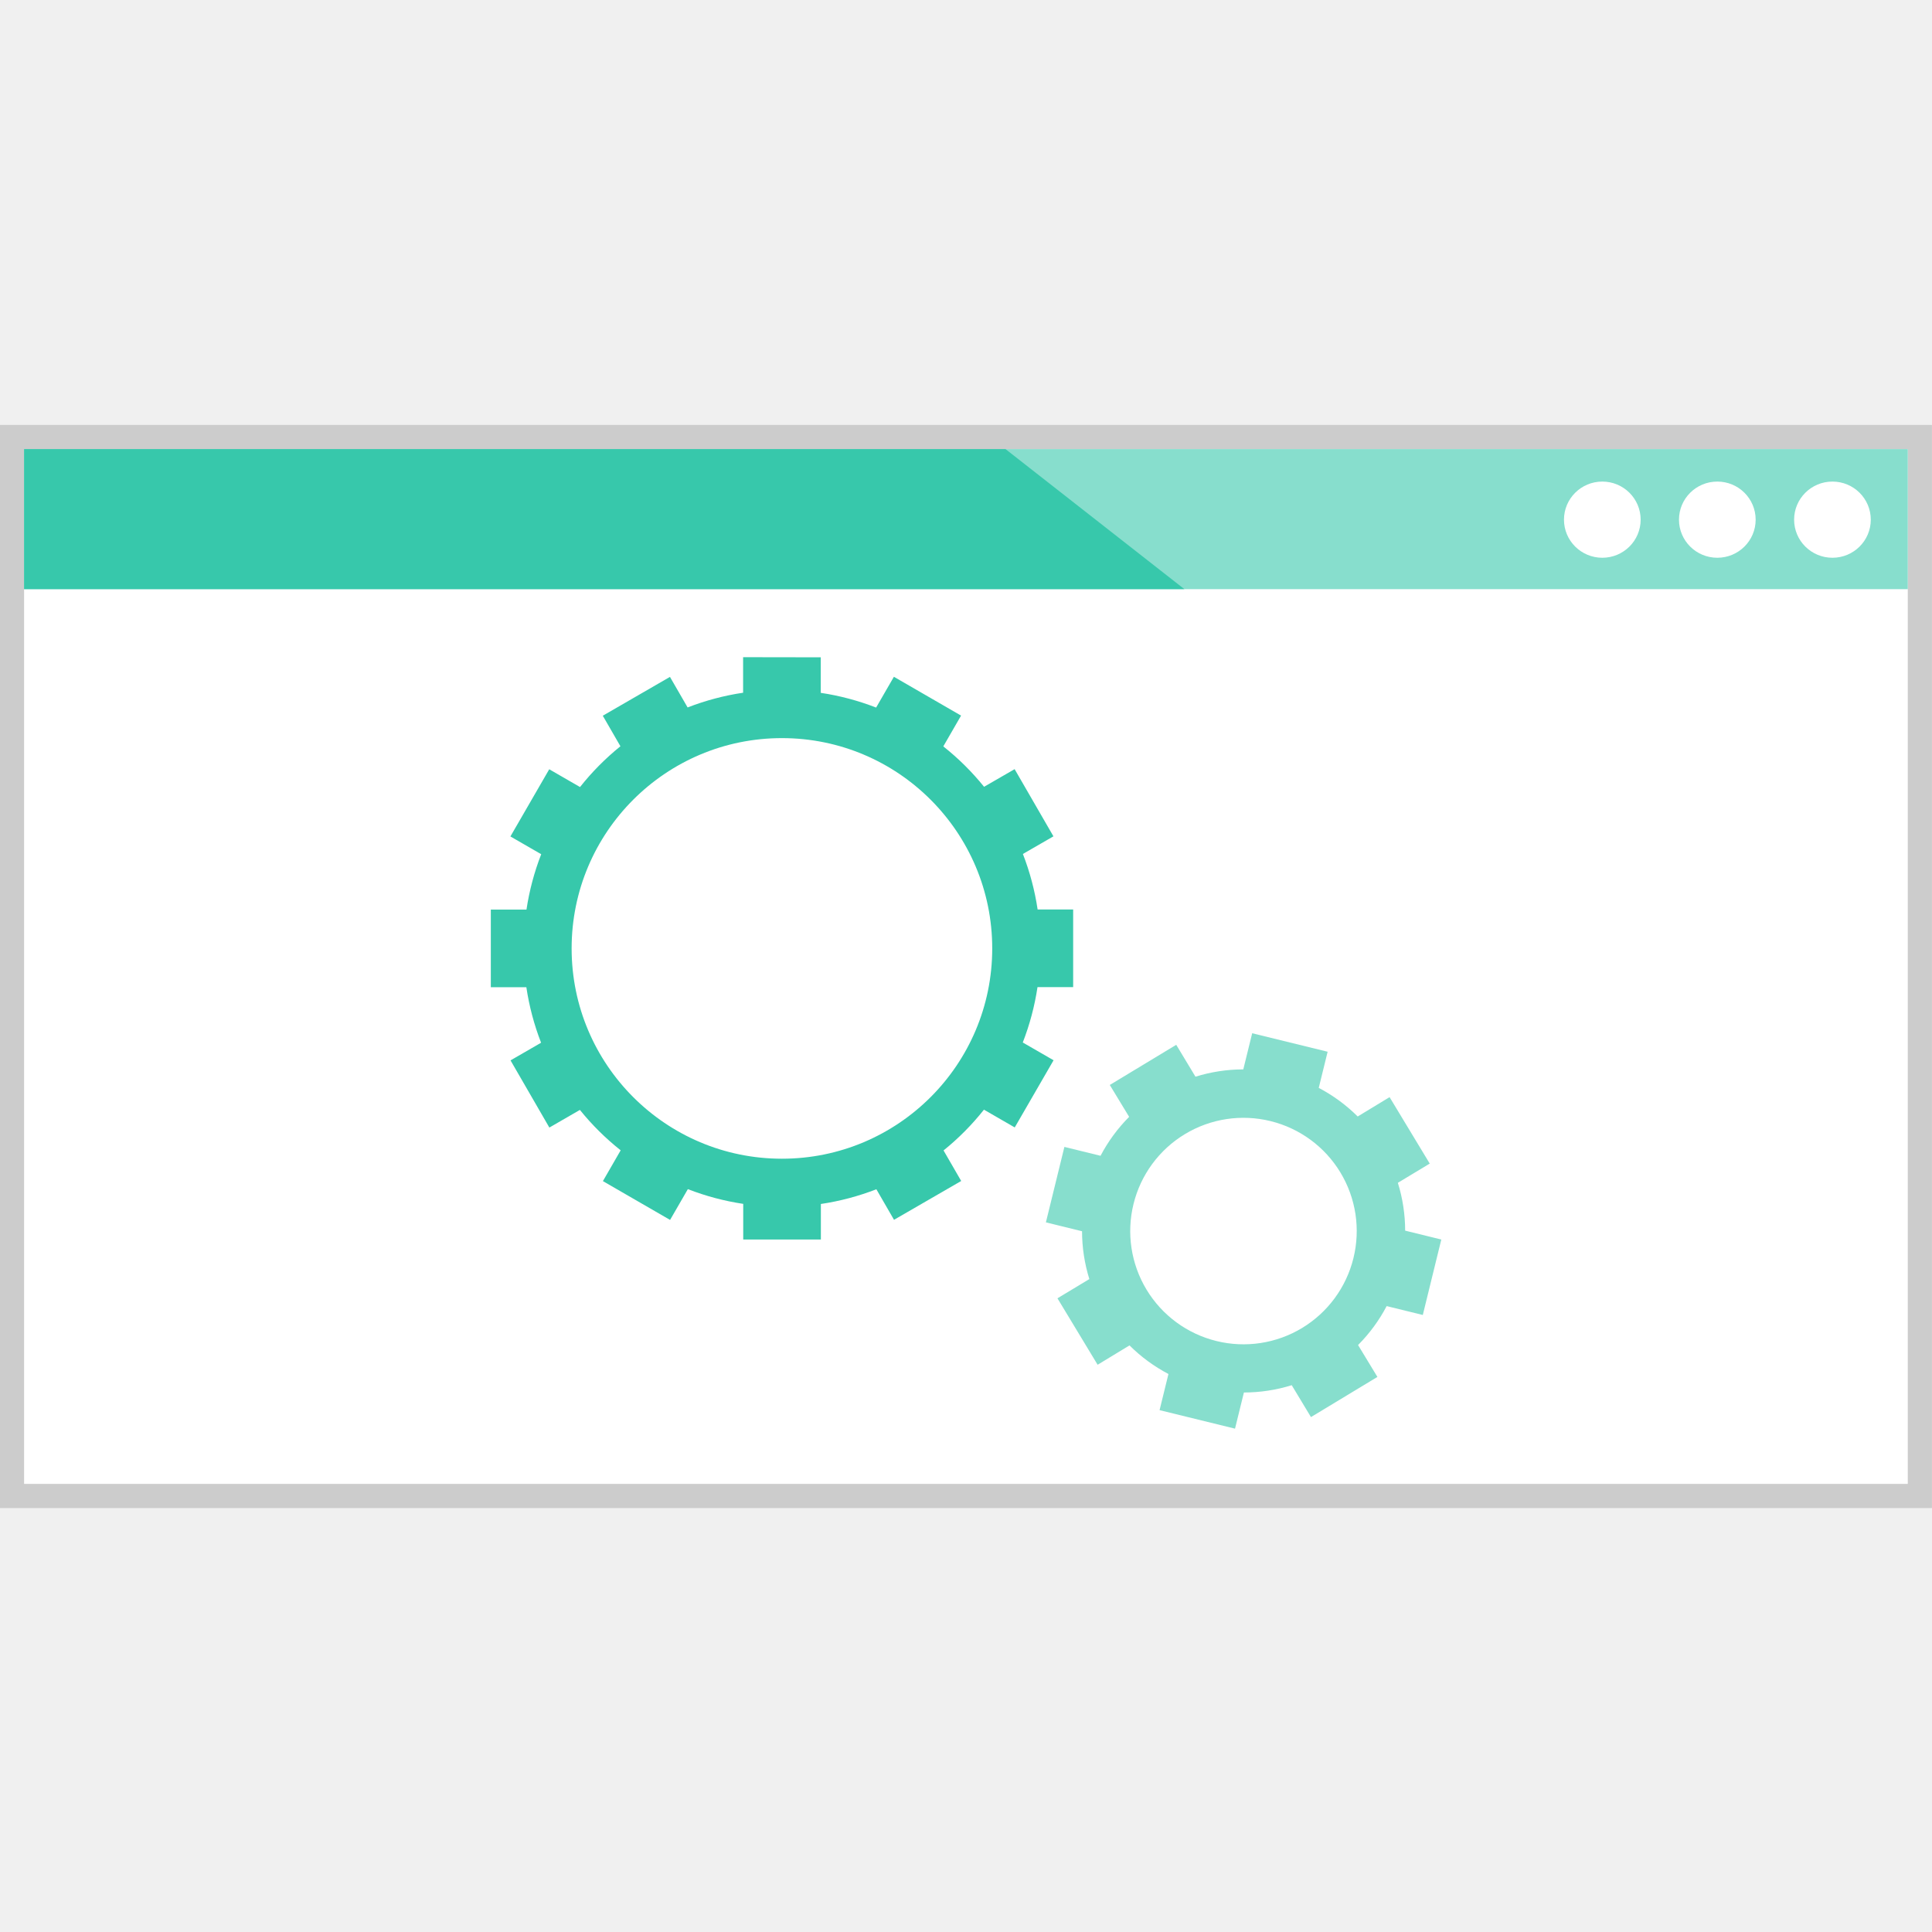
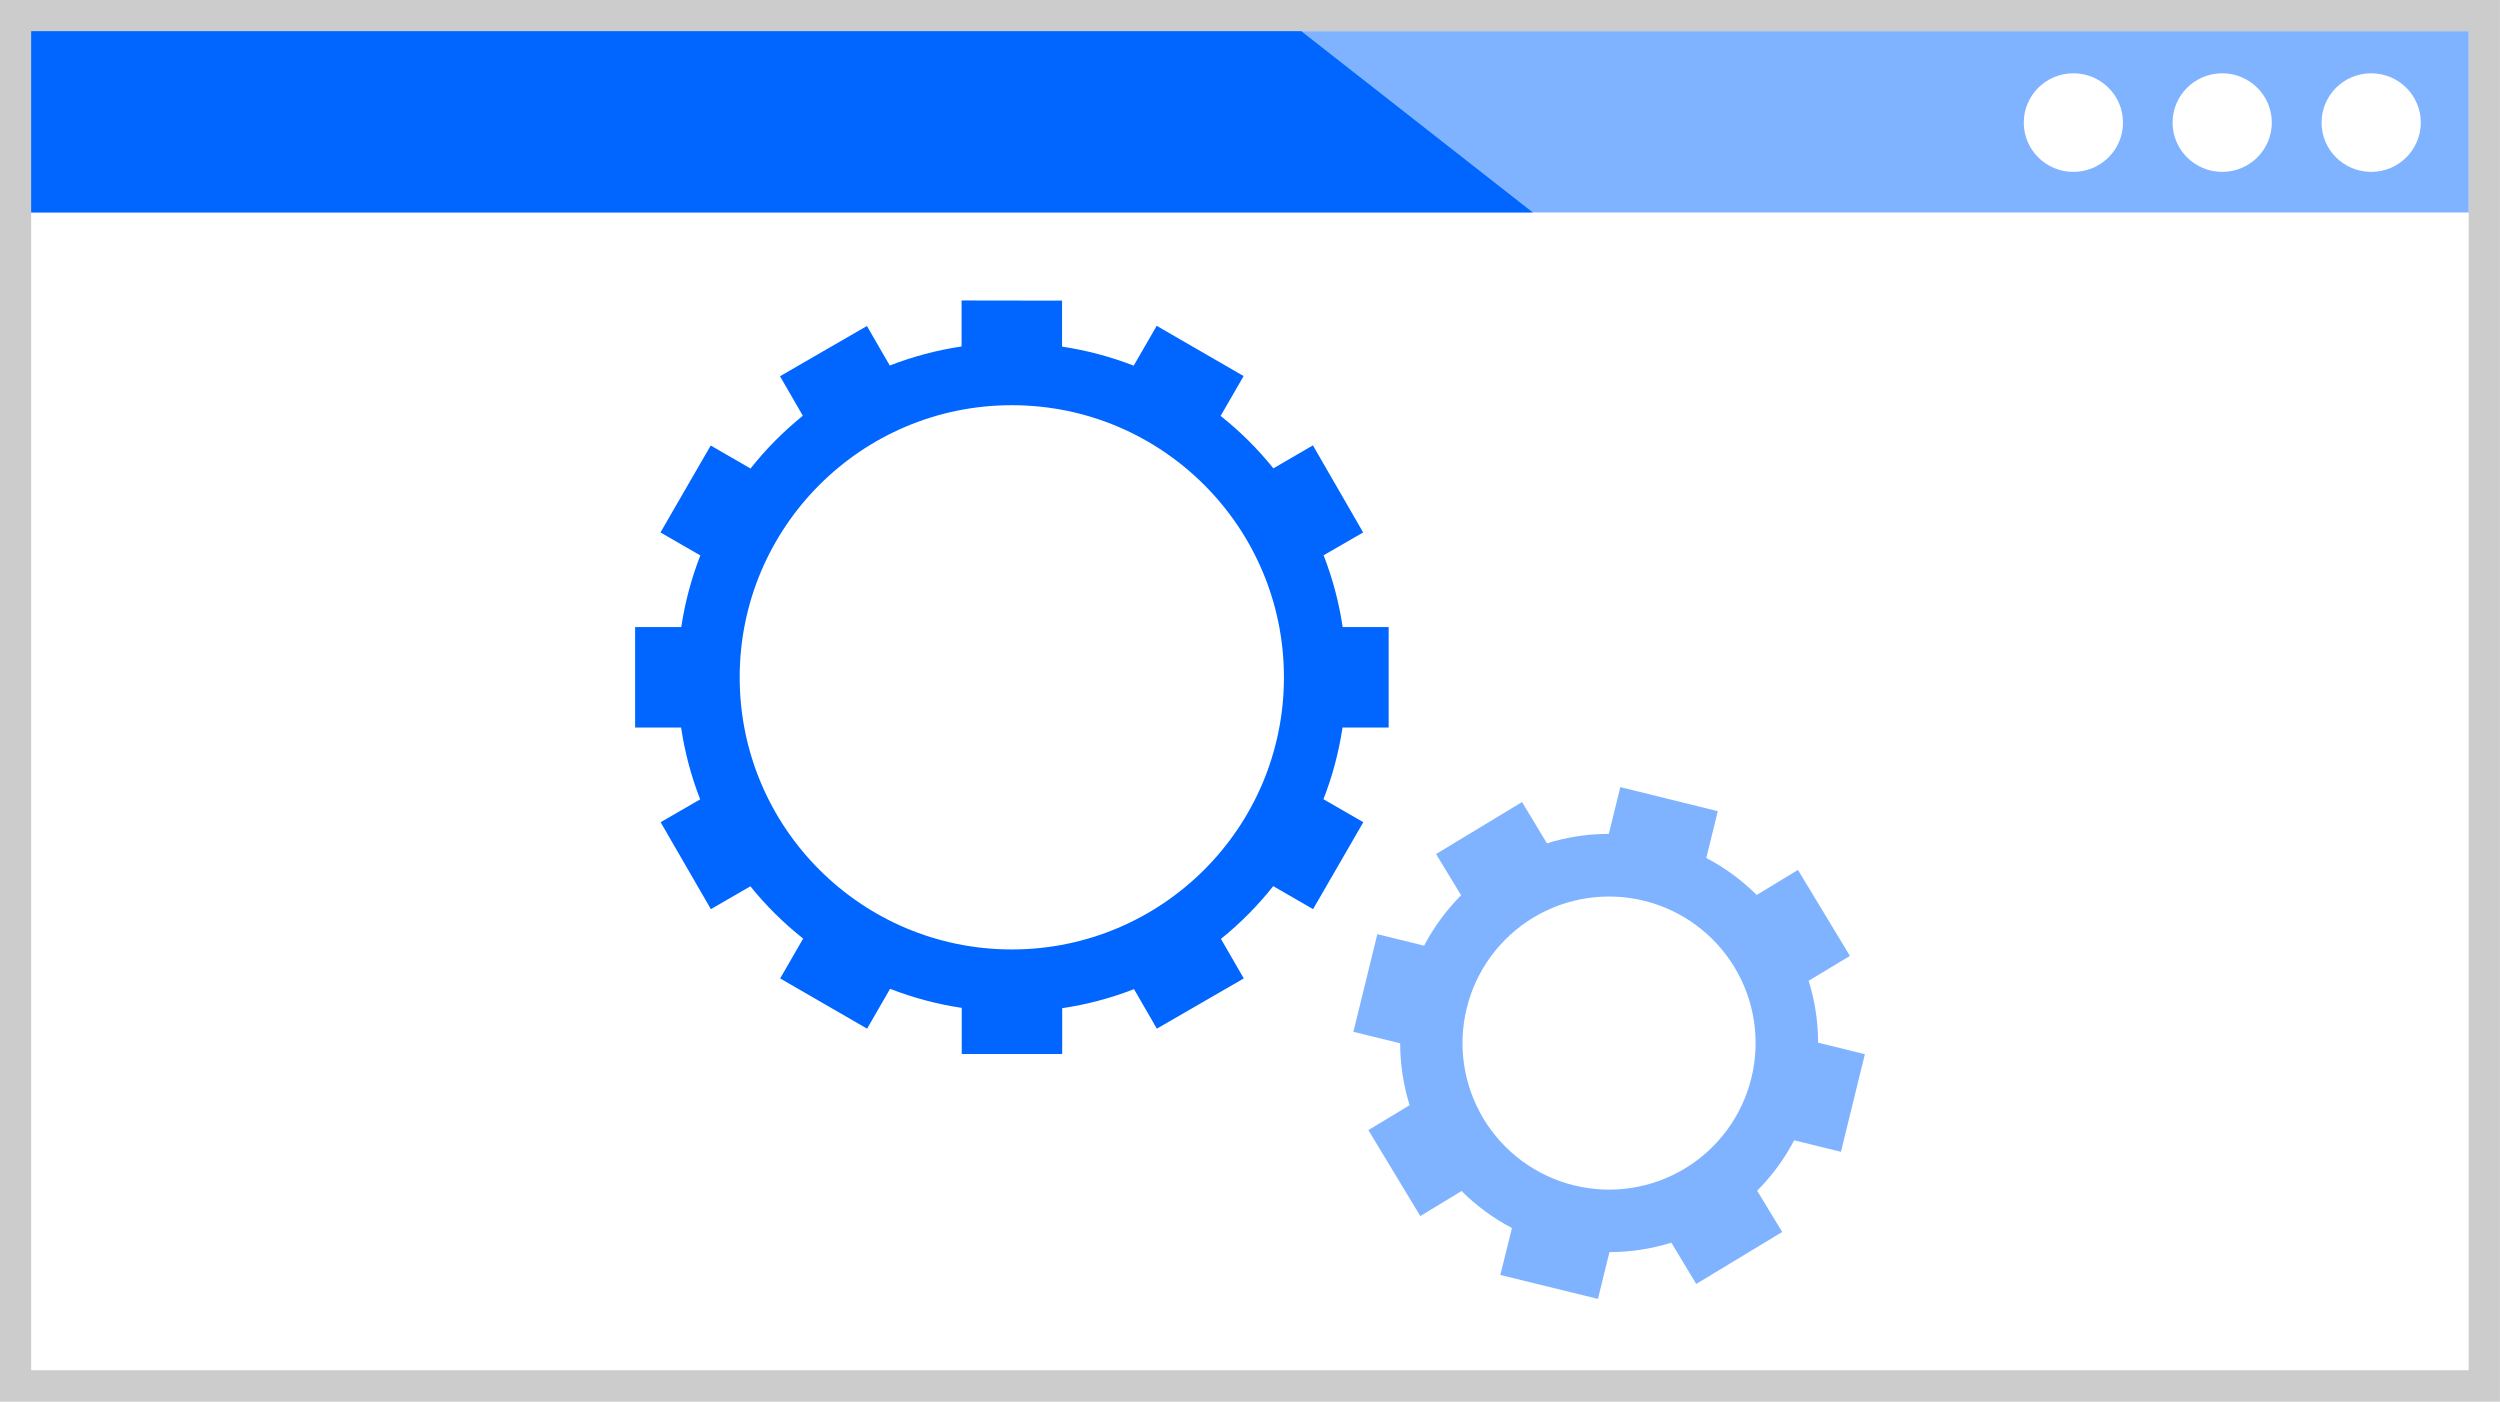
- <svg xmlns="http://www.w3.org/2000/svg" width="60" height="60" version="1.1" viewBox="0 0 15.875 15.875">
-   <g transform="translate(0 -281.12)">
-     <rect x=".198" y="284.81" width="15.478" height="8.503" fill="#fff" stroke="#ccc" stroke-linecap="square" stroke-width=".397" style="paint-order:stroke markers fill" />
-     <rect x=".198" y="284.81" width="15.478" height="1.151" rx="1.1369e-13" ry="1.1369e-13" fill="#87decd" style="paint-order:stroke markers fill" />
-     <g fill="#fff">
-       <circle cx="15.013" cy="285.39" r="0" style="paint-order:stroke markers fill" />
-       <circle cx="13.82" cy="285.38" r="0" style="paint-order:stroke markers fill" />
-       <circle cx="12.627" cy="285.39" r="0" style="paint-order:stroke markers fill" />
-     </g>
-     <path d="m0.198 284.81v1.151h9.534l-1.47-1.151z" fill="#37c8ab" />
-     <g fill="#fff">
-       <ellipse cx="13.166" cy="285.39" rx=".315" ry=".313" style="paint-order:stroke markers fill" />
-       <ellipse cx="15.057" cy="285.39" rx=".315" ry=".313" style="paint-order:stroke markers fill" />
-       <ellipse cx="14.111" cy="285.39" rx=".315" ry=".313" style="paint-order:stroke markers fill" />
-     </g>
-     <path d="m10.289 289.61-0.073 0.297a1.329 1.329 0 0 0-0.393 0.06l-0.158-0.262-0.546 0.33 0.159 0.262a1.329 1.329 0 0 0-0.235 0.32l-0.297-0.073-0.152 0.62 0.297 0.073a1.329 1.329 0 0 0 0.06 0.393l-0.262 0.158 0.33 0.546 0.262-0.159a1.329 1.329 0 0 0 0.32 0.235l-0.073 0.297 0.62 0.152 0.073-0.297a1.329 1.329 0 0 0 0.393-0.06l0.158 0.262 0.546-0.33-0.159-0.262a1.329 1.329 0 0 0 0.235-0.32l0.297 0.073 0.152-0.62-0.297-0.073a1.329 1.329 0 0 0-0.06-0.393l0.262-0.158-0.33-0.546-0.262 0.159a1.329 1.329 0 0 0-0.32-0.235l0.073-0.297zm0.151 0.722a0.93 0.93 0 0 1 0.681 1.126 0.93 0.93 0 0 1-1.126 0.681 0.93 0.93 0 0 1-0.681-1.126 0.93 0.93 0 0 1 1.126-0.681z" fill="#87decd" style="paint-order:markers stroke fill" />
-     <path d="m6.106 286.52v0.292a2.127 2.127 0 0 0-0.456 0.121l-0.145-0.251-0.552 0.319 0.145 0.251a2.127 2.127 0 0 0-0.332 0.335l-0.253-0.146-0.319 0.552 0.253 0.146a2.127 2.127 0 0 0-0.121 0.455h-0.293v0.638h0.292a2.127 2.127 0 0 0 0.121 0.456l-0.251 0.145 0.319 0.552 0.251-0.145a2.127 2.127 0 0 0 0.335 0.332l-0.146 0.253 0.552 0.319 0.146-0.253a2.127 2.127 0 0 0 0.455 0.121v0.293h0.638v-0.292a2.127 2.127 0 0 0 0.456-0.121l0.145 0.251 0.552-0.319-0.145-0.251a2.127 2.127 0 0 0 0.332-0.335l0.253 0.146 0.319-0.552-0.253-0.146a2.127 2.127 0 0 0 0.121-0.455h0.293v-0.638h-0.292a2.127 2.127 0 0 0-0.121-0.456l0.251-0.145-0.319-0.552-0.251 0.145a2.127 2.127 0 0 0-0.335-0.332l0.146-0.253-0.552-0.319-0.146 0.253a2.127 2.127 0 0 0-0.455-0.121v-0.292zm0.319 0.665a1.728 1.728 0 0 1 1.728 1.728 1.728 1.728 0 0 1-1.728 1.728 1.728 1.728 0 0 1-1.728-1.728 1.728 1.728 0 0 1 1.728-1.728z" fill="#37c8ab" style="paint-order:markers stroke fill" />
+ <svg xmlns="http://www.w3.org/2000/svg" width="60" height="33.638" version="1.1" viewBox="0 0 15.875 8.9" id="svg1742">
+   <defs id="defs1746" />
+   <rect id="rect1714" style="fill:#ffffff;stroke:#cccccc;stroke-width:0.397;stroke-linecap:square;paint-order:stroke markers fill" height="8.503" width="15.478" y="0.198" x="0.198" />
+   <rect id="rect1716" style="fill:#80b3ff;paint-order:stroke markers fill" ry="1.1369e-13" rx="1.1369e-13" height="1.151" width="15.478" y="0.198" x="0.198" />
+   <g style="fill:#ffffff" id="g1724" transform="translate(-5.0067902e-6,-284.6116)">
+     <circle id="circle1718" style="paint-order:stroke markers fill" r="0" cy="285.39" cx="15.013" />
+     <circle id="circle1720" style="paint-order:stroke markers fill" r="0" cy="285.38" cx="13.82" />
+     <circle id="circle1722" style="paint-order:stroke markers fill" r="0" cy="285.39" cx="12.627" />
  </g>
+   <path style="fill:#0066ff" id="path1726" d="m 0.198,0.198 v 1.151 H 9.733 l -1.47,-1.151 z" />
+   <g style="fill:#ffffff" id="g1734" transform="translate(-5.0067902e-6,-284.6116)">
+     <ellipse id="ellipse1728" style="paint-order:stroke markers fill" ry="0.313" rx="0.315" cy="285.39" cx="13.166" />
+     <ellipse id="ellipse1730" style="paint-order:stroke markers fill" ry="0.313" rx="0.315" cy="285.39" cx="15.057" />
+     <ellipse id="ellipse1732" style="paint-order:stroke markers fill" ry="0.313" rx="0.315" cy="285.39" cx="14.111" />
+   </g>
+   <path id="path1736" style="fill:#80b3ff;paint-order:markers stroke fill" d="m 10.289,4.998 -0.073,0.297 a 1.329,1.329 0 0 0 -0.393,0.06 l -0.158,-0.262 -0.546,0.33 0.159,0.262 a 1.329,1.329 0 0 0 -0.235,0.32 l -0.297,-0.073 -0.152,0.62 0.297,0.073 a 1.329,1.329 0 0 0 0.06,0.393 l -0.262,0.158 0.33,0.546 0.262,-0.159 a 1.329,1.329 0 0 0 0.32,0.235 L 9.527,8.096 l 0.62,0.152 0.073,-0.297 a 1.329,1.329 0 0 0 0.393,-0.06 l 0.158,0.262 0.546,-0.33 -0.159,-0.262 a 1.329,1.329 0 0 0 0.235,-0.32 l 0.297,0.073 0.152,-0.62 -0.297,-0.073 a 1.329,1.329 0 0 0 -0.06,-0.393 l 0.262,-0.158 -0.33,-0.546 -0.262,0.159 a 1.329,1.329 0 0 0 -0.32,-0.235 l 0.073,-0.297 z m 0.151,0.722 a 0.93,0.93 0 0 1 0.681,1.126 0.93,0.93 0 0 1 -1.126,0.681 0.93,0.93 0 0 1 -0.681,-1.126 0.93,0.93 0 0 1 1.126,-0.681 z" />
+   <path id="path1738" style="fill:#0066ff;paint-order:markers stroke fill" d="m 6.106,1.908 v 0.292 a 2.127,2.127 0 0 0 -0.456,0.121 l -0.145,-0.251 -0.552,0.319 0.145,0.251 a 2.127,2.127 0 0 0 -0.332,0.335 l -0.253,-0.146 -0.319,0.552 0.253,0.146 a 2.127,2.127 0 0 0 -0.121,0.455 h -0.293 v 0.638 h 0.292 a 2.127,2.127 0 0 0 0.121,0.456 l -0.251,0.145 0.319,0.552 0.251,-0.145 a 2.127,2.127 0 0 0 0.335,0.332 l -0.146,0.253 0.552,0.319 0.146,-0.253 a 2.127,2.127 0 0 0 0.455,0.121 v 0.293 h 0.638 V 6.402 a 2.127,2.127 0 0 0 0.456,-0.121 l 0.145,0.251 0.552,-0.319 -0.145,-0.251 a 2.127,2.127 0 0 0 0.332,-0.335 l 0.253,0.146 0.319,-0.552 -0.253,-0.146 a 2.127,2.127 0 0 0 0.121,-0.455 h 0.293 V 3.982 H 8.526 A 2.127,2.127 0 0 0 8.405,3.526 L 8.656,3.381 8.337,2.828 8.086,2.974 A 2.127,2.127 0 0 0 7.751,2.641 l 0.146,-0.253 -0.552,-0.319 -0.146,0.253 A 2.127,2.127 0 0 0 6.744,2.201 v -0.292 z m 0.319,0.665 a 1.728,1.728 0 0 1 1.728,1.728 1.728,1.728 0 0 1 -1.728,1.728 1.728,1.728 0 0 1 -1.728,-1.728 1.728,1.728 0 0 1 1.728,-1.728 z" />
</svg>
